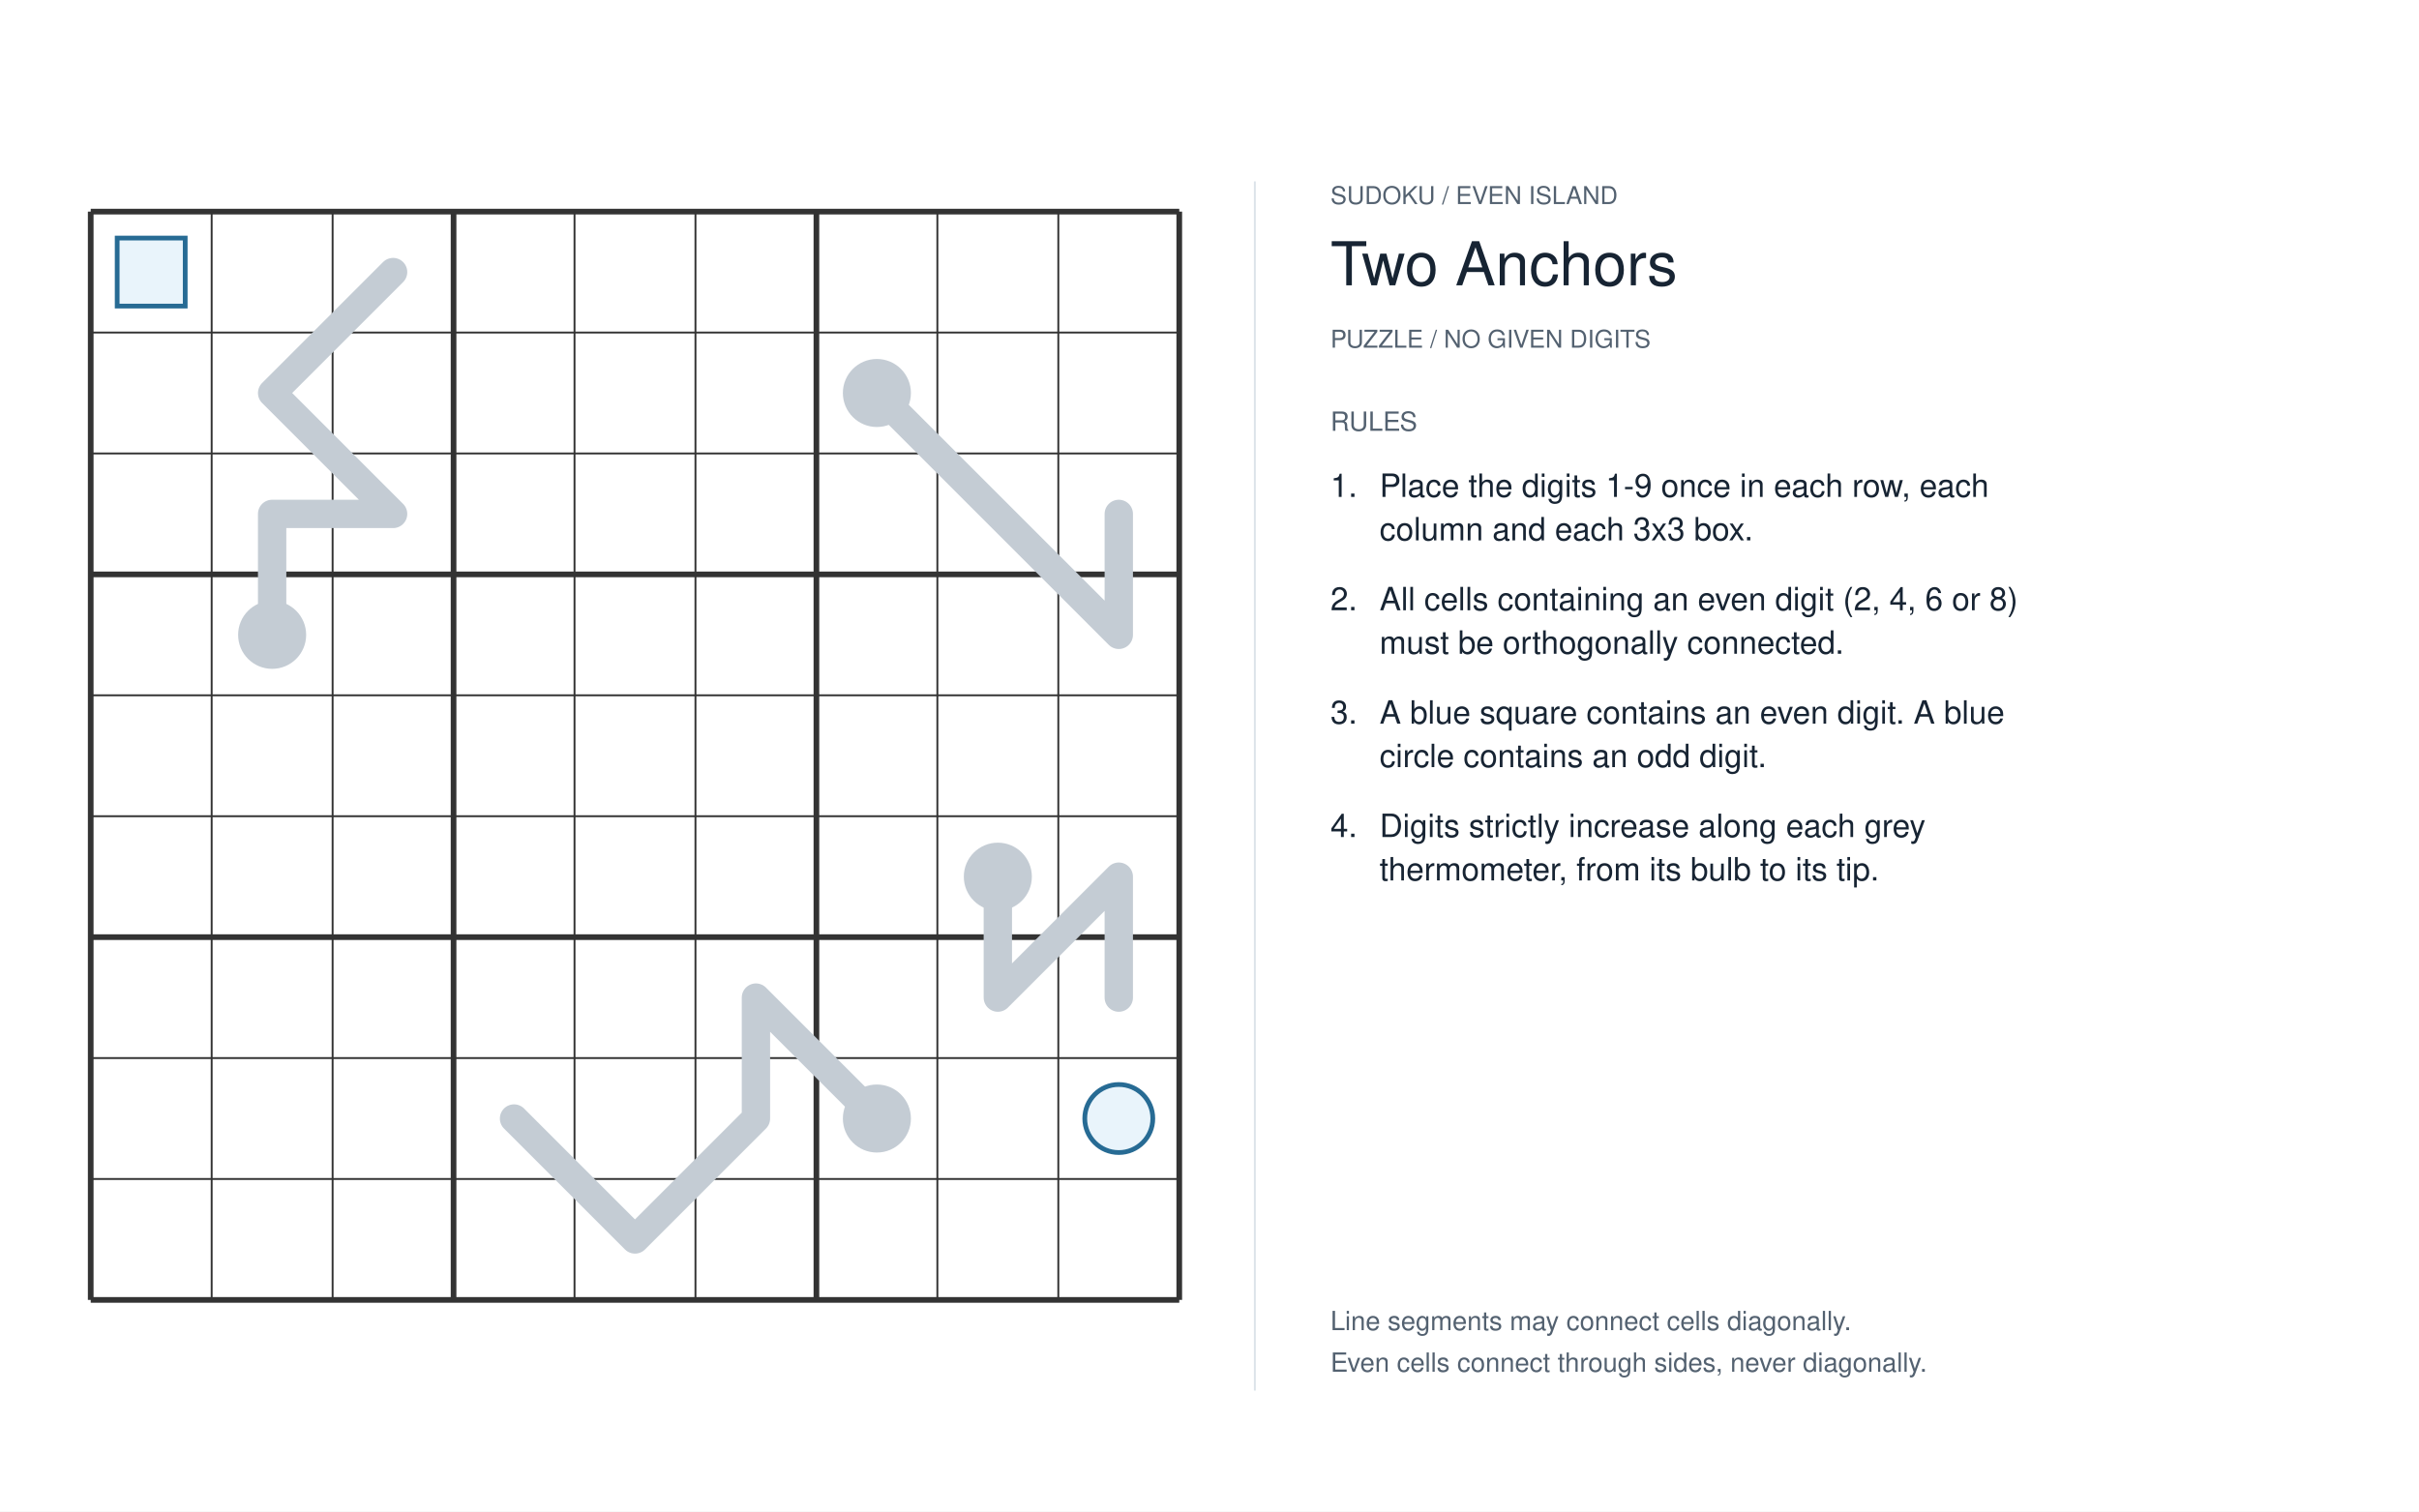
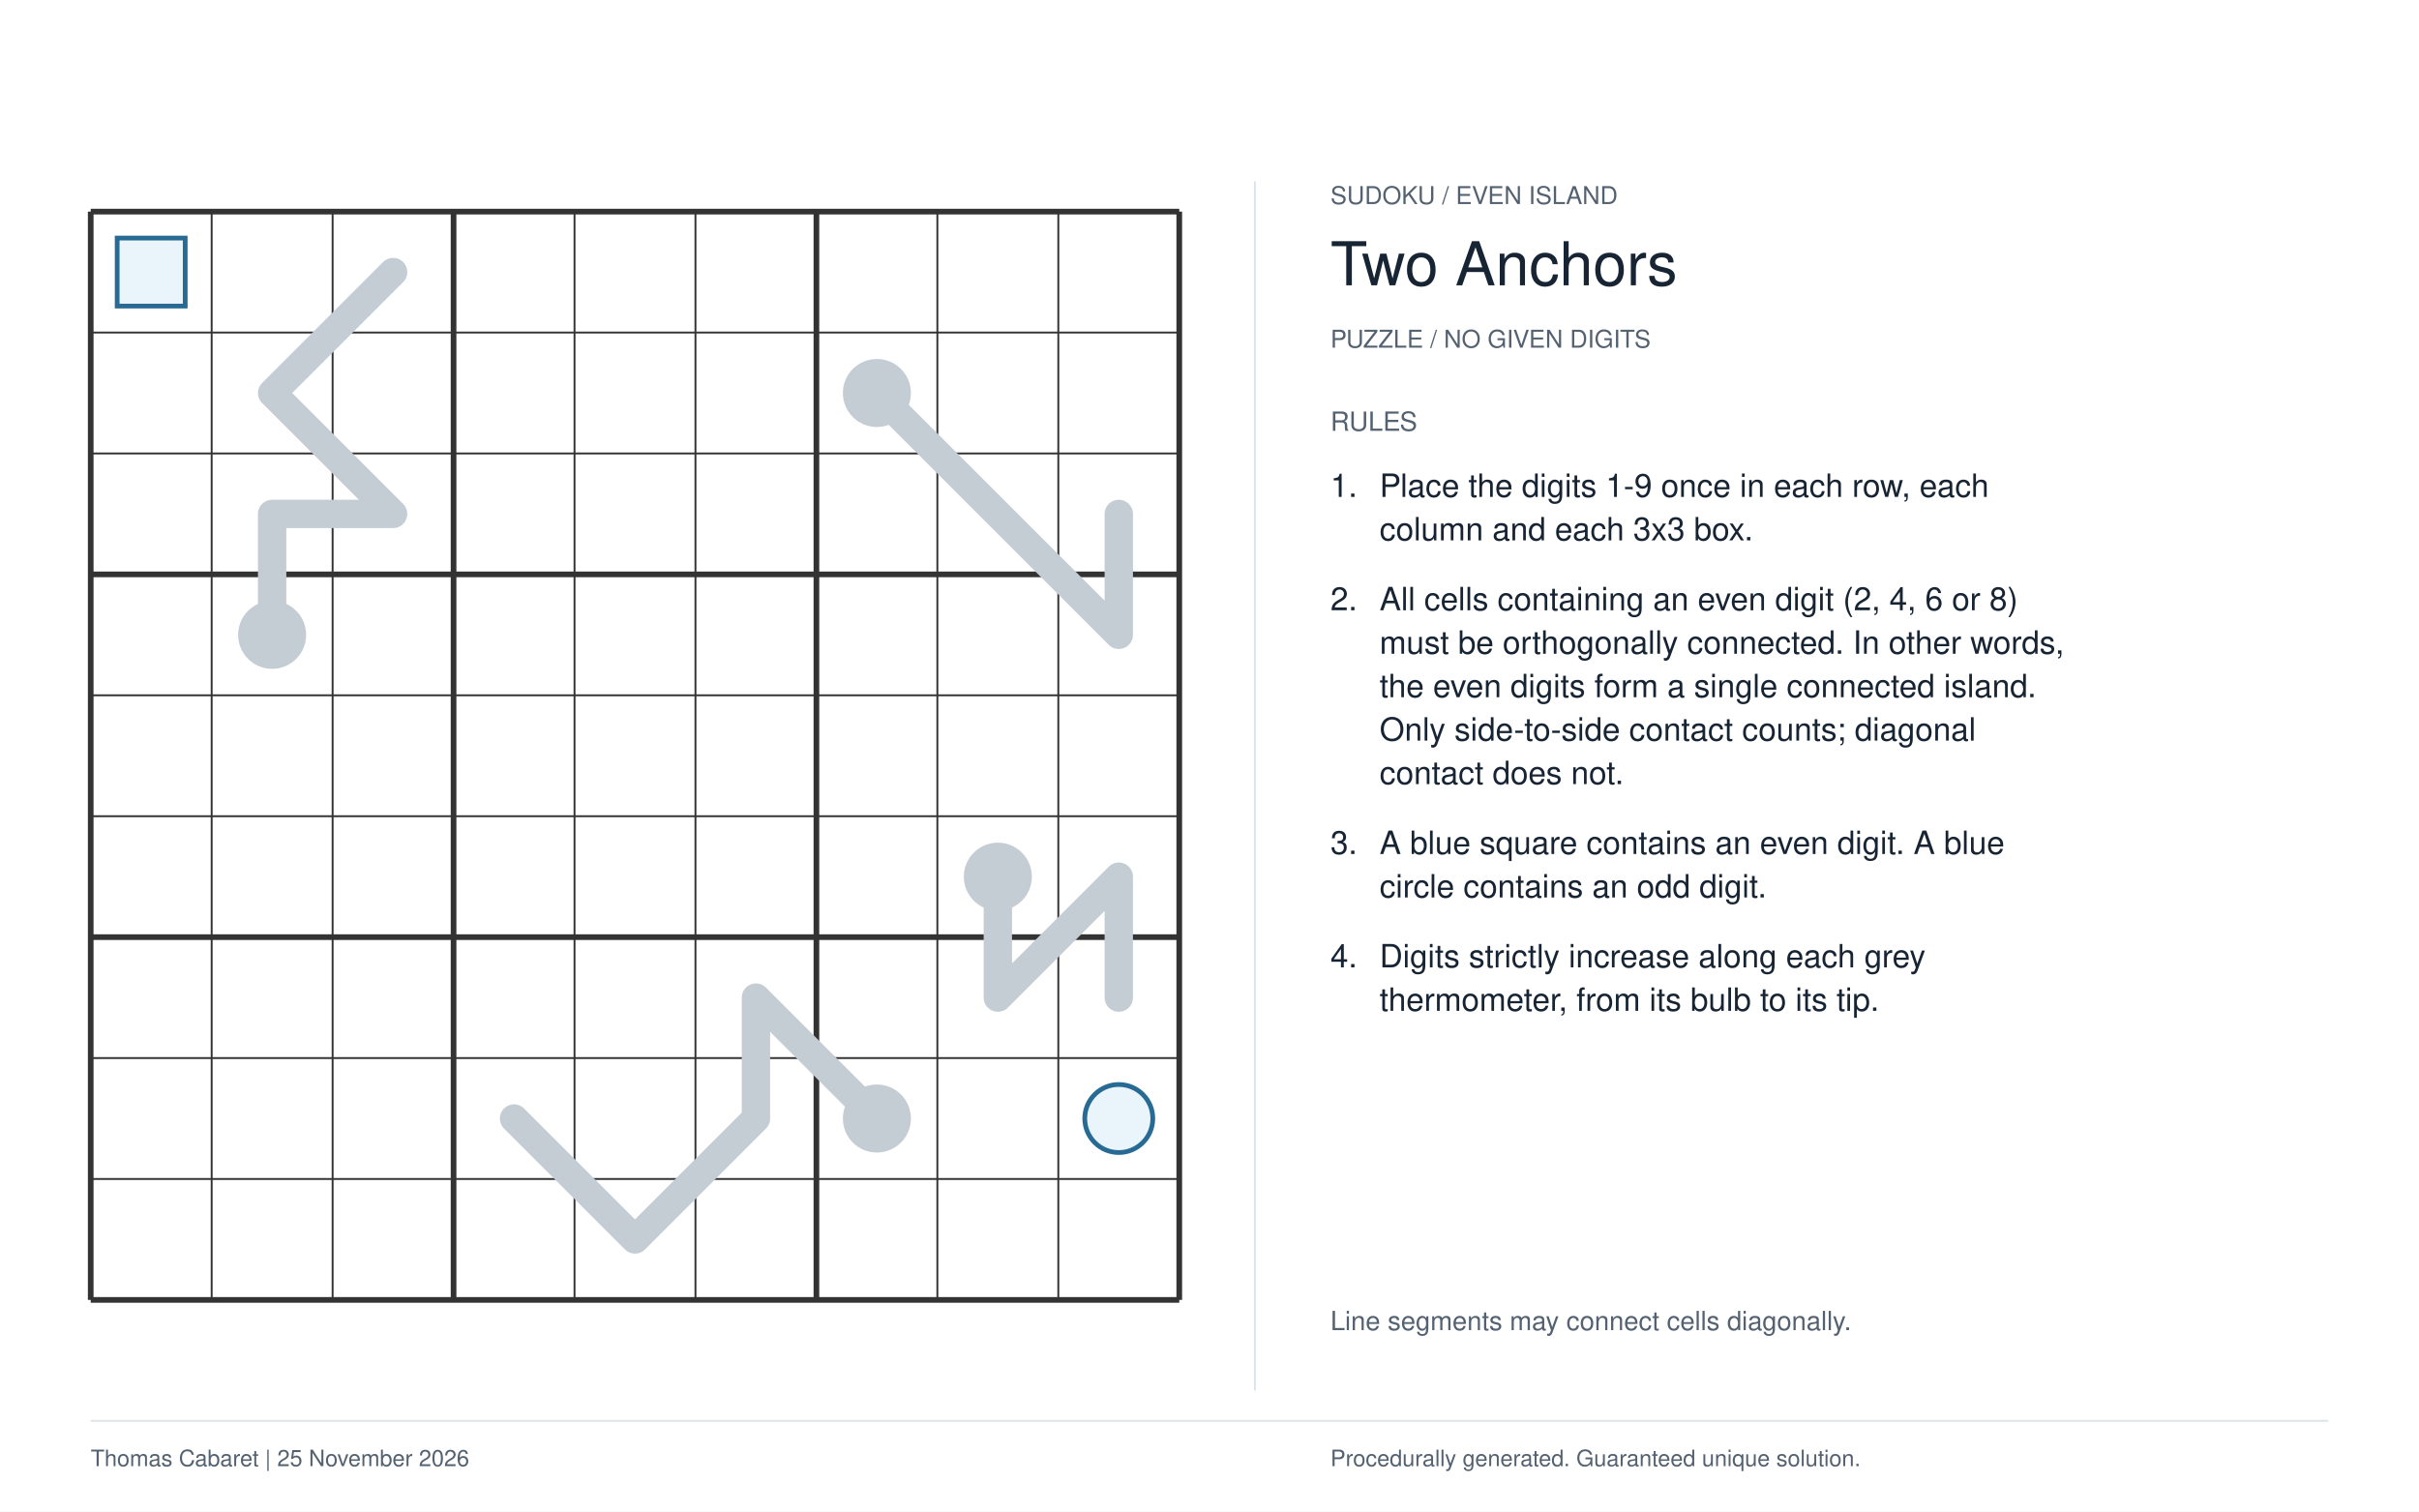
<svg xmlns="http://www.w3.org/2000/svg" width="1280" height="800" viewBox="0 0 1280 800">
  <rect width="1280" height="800" fill="white" />
  <path d="M 664 96 V 736" stroke="#dce3e9" stroke-width="1" />
  <text x="704" y="108" font-family="Helvetica" font-size="13" fill="#536170">SUDOKU / EVEN ISLAND</text>
  <text x="704" y="151" font-family="Helvetica" font-size="32" fill="#172433">Two Anchors</text>
  <text x="704" y="184" font-family="Helvetica" font-size="13" fill="#536170">PUZZLE / NO GIVEN DIGITS</text>
  <path d="M 48 112 H 624 M 48 112 V 688" stroke="#333" stroke-width="3" />
  <path d="M 48 176 H 624 M 112 112 V 688" stroke="#333" stroke-width="1" />
  <path d="M 48 240 H 624 M 176 112 V 688" stroke="#333" stroke-width="1" />
  <path d="M 48 304 H 624 M 240 112 V 688" stroke="#333" stroke-width="3" />
  <path d="M 48 368 H 624 M 304 112 V 688" stroke="#333" stroke-width="1" />
  <path d="M 48 432 H 624 M 368 112 V 688" stroke="#333" stroke-width="1" />
  <path d="M 48 496 H 624 M 432 112 V 688" stroke="#333" stroke-width="3" />
  <path d="M 48 560 H 624 M 496 112 V 688" stroke="#333" stroke-width="1" />
  <path d="M 48 624 H 624 M 560 112 V 688" stroke="#333" stroke-width="1" />
  <path d="M 48 688 H 624 M 624 112 V 688" stroke="#333" stroke-width="3" />
  <rect class="parity-even" x="62" y="126" width="36" height="36" fill="#e9f4fb" stroke="#276b94" stroke-width="2.5" />
  <circle class="parity-odd" cx="592" cy="592" r="18" fill="#e9f4fb" stroke="#276b94" stroke-width="2.5" />
  <polyline points="464,592 400,528 400,592 336,656 272,592" fill="none" stroke="#c4ccd4" stroke-width="15" stroke-linecap="round" stroke-linejoin="round" />
  <circle cx="464" cy="592" r="18" fill="#c4ccd4" />
  <polyline points="464,208 528,272 592,336 592,272" fill="none" stroke="#c4ccd4" stroke-width="15" stroke-linecap="round" stroke-linejoin="round" />
  <circle cx="464" cy="208" r="18" fill="#c4ccd4" />
  <polyline points="528,464 528,528 592,464 592,528" fill="none" stroke="#c4ccd4" stroke-width="15" stroke-linecap="round" stroke-linejoin="round" />
  <circle cx="528" cy="464" r="18" fill="#c4ccd4" />
  <polyline points="144,336 144,272 208,272 144,208 208,144" fill="none" stroke="#c4ccd4" stroke-width="15" stroke-linecap="round" stroke-linejoin="round" />
  <circle cx="144" cy="336" r="18" fill="#c4ccd4" />
  <text x="704" y="228" font-family="Helvetica" font-size="14" fill="#536170">RULES</text>
  <text x="704" y="263" font-family="Helvetica" font-size="17" fill="#172433">1.</text>
  <text x="730" y="263" font-family="Helvetica" font-size="17" fill="#172433">Place the digits 1-9 once in each row, each</text>
  <text x="730" y="286" font-family="Helvetica" font-size="17" fill="#172433">column and each 3x3 box.</text>
  <text x="704" y="323" font-family="Helvetica" font-size="17" fill="#172433">2.</text>
  <text x="730" y="323" font-family="Helvetica" font-size="17" fill="#172433">All cells containing an even digit (2, 4, 6 or 8)</text>
-   <text x="730" y="346" font-family="Helvetica" font-size="17" fill="#172433">must be orthogonally connected.</text>
-   <text x="704" y="383" font-family="Helvetica" font-size="17" fill="#172433">3.</text>
-   <text x="730" y="383" font-family="Helvetica" font-size="17" fill="#172433">A blue square contains an even digit. A blue</text>
-   <text x="730" y="406" font-family="Helvetica" font-size="17" fill="#172433">circle contains an odd digit.</text>
-   <text x="704" y="443" font-family="Helvetica" font-size="17" fill="#172433">4.</text>
-   <text x="730" y="443" font-family="Helvetica" font-size="17" fill="#172433">Digits strictly increase along each grey</text>
-   <text x="730" y="466" font-family="Helvetica" font-size="17" fill="#172433">thermometer, from its bulb to its tip.</text>
+   <text x="730" y="346" font-family="Helvetica" font-size="17" fill="#172433">must be orthogonally connected. In other words,</text>
+   <text x="730" y="369" font-family="Helvetica" font-size="17" fill="#172433">the even digits form a single connected island.</text>
+   <text x="730" y="392" font-family="Helvetica" font-size="17" fill="#172433">Only side-to-side contact counts; diagonal</text>
+   <text x="730" y="415" font-family="Helvetica" font-size="17" fill="#172433">contact does not.</text>
+   <text x="704" y="452" font-family="Helvetica" font-size="17" fill="#172433">3.</text>
+   <text x="730" y="452" font-family="Helvetica" font-size="17" fill="#172433">A blue square contains an even digit. A blue</text>
+   <text x="730" y="475" font-family="Helvetica" font-size="17" fill="#172433">circle contains an odd digit.</text>
+   <text x="704" y="512" font-family="Helvetica" font-size="17" fill="#172433">4.</text>
+   <text x="730" y="512" font-family="Helvetica" font-size="17" fill="#172433">Digits strictly increase along each grey</text>
+   <text x="730" y="535" font-family="Helvetica" font-size="17" fill="#172433">thermometer, from its bulb to its tip.</text>
  <text x="704" y="704" font-family="Helvetica" font-size="14" fill="#536170">Line segments may connect cells diagonally.</text>
-   <text x="704" y="726" font-family="Helvetica" font-size="14" fill="#536170">Even cells connect through sides, never diagonally.</text>
+   <path d="M 48 752 H 1232" stroke="#dce3e9" stroke-width="1" />
+   <text x="48" y="776" font-family="Helvetica" font-size="12" fill="#536170">Thomas Cabaret | 25 November 2026</text>
+   <text x="704" y="776" font-family="Helvetica" font-size="12" fill="#536170">Procedurally generated. Guaranteed unique solution.</text>
</svg>
